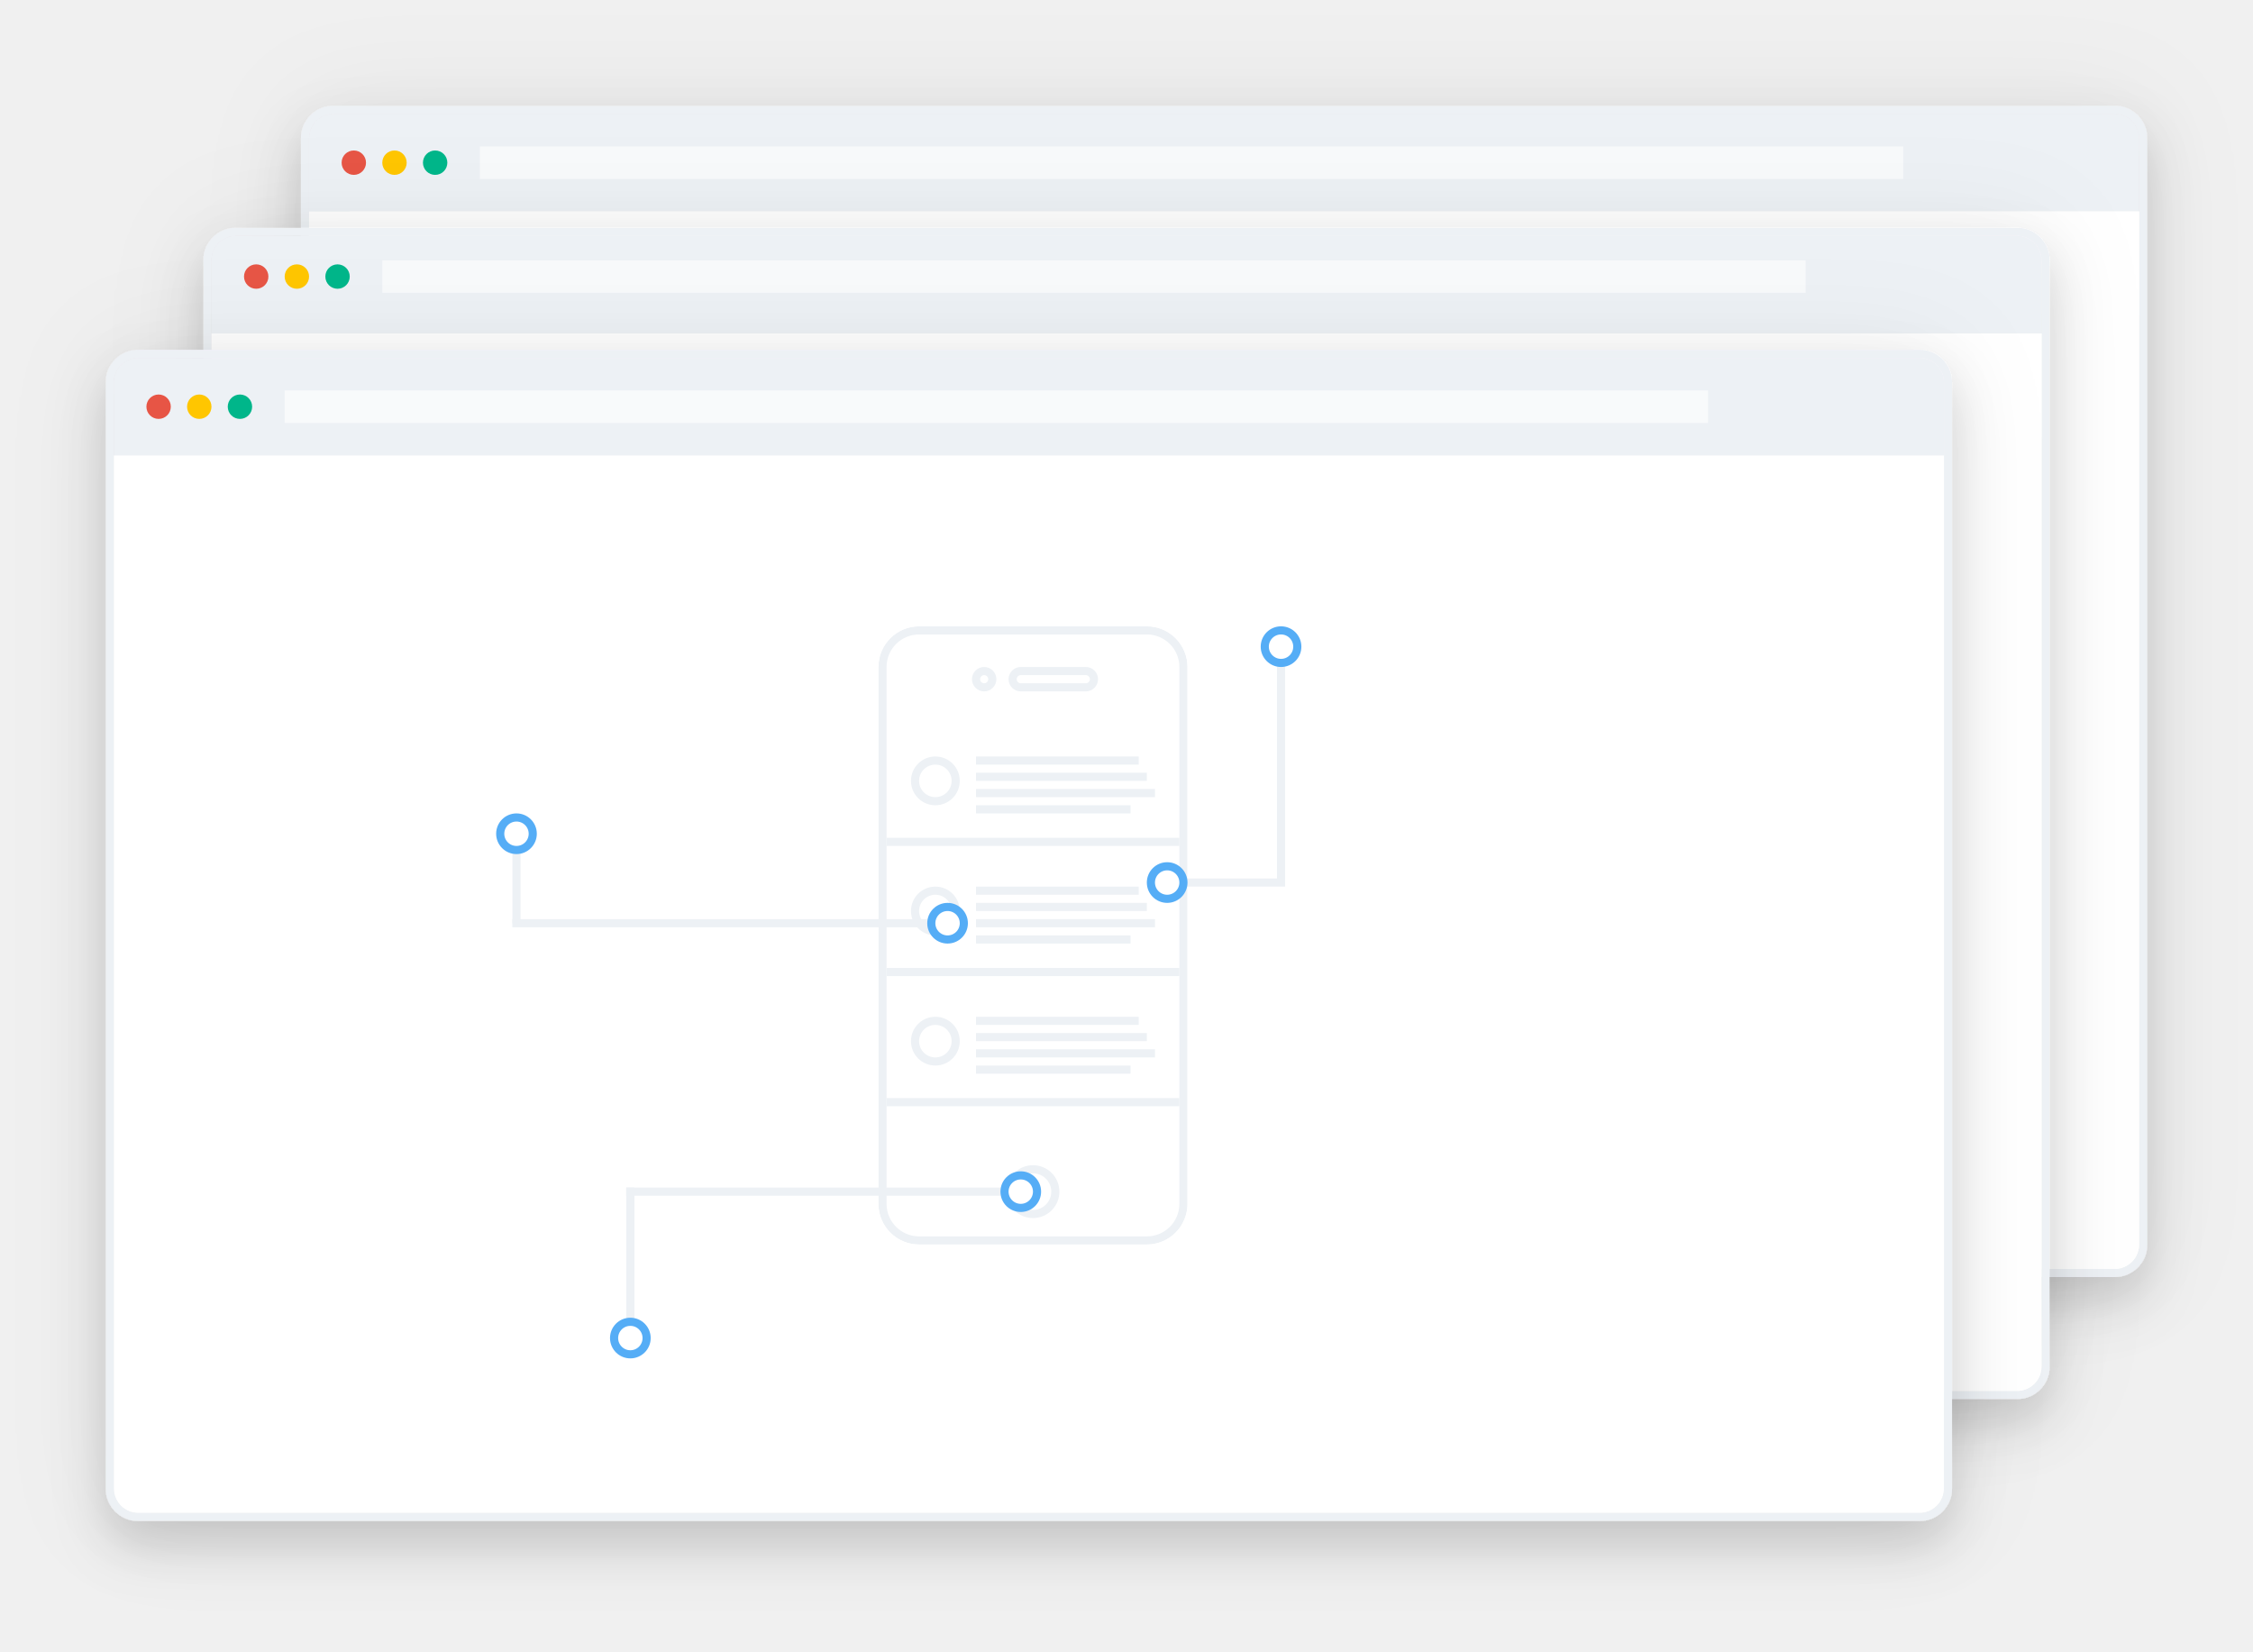
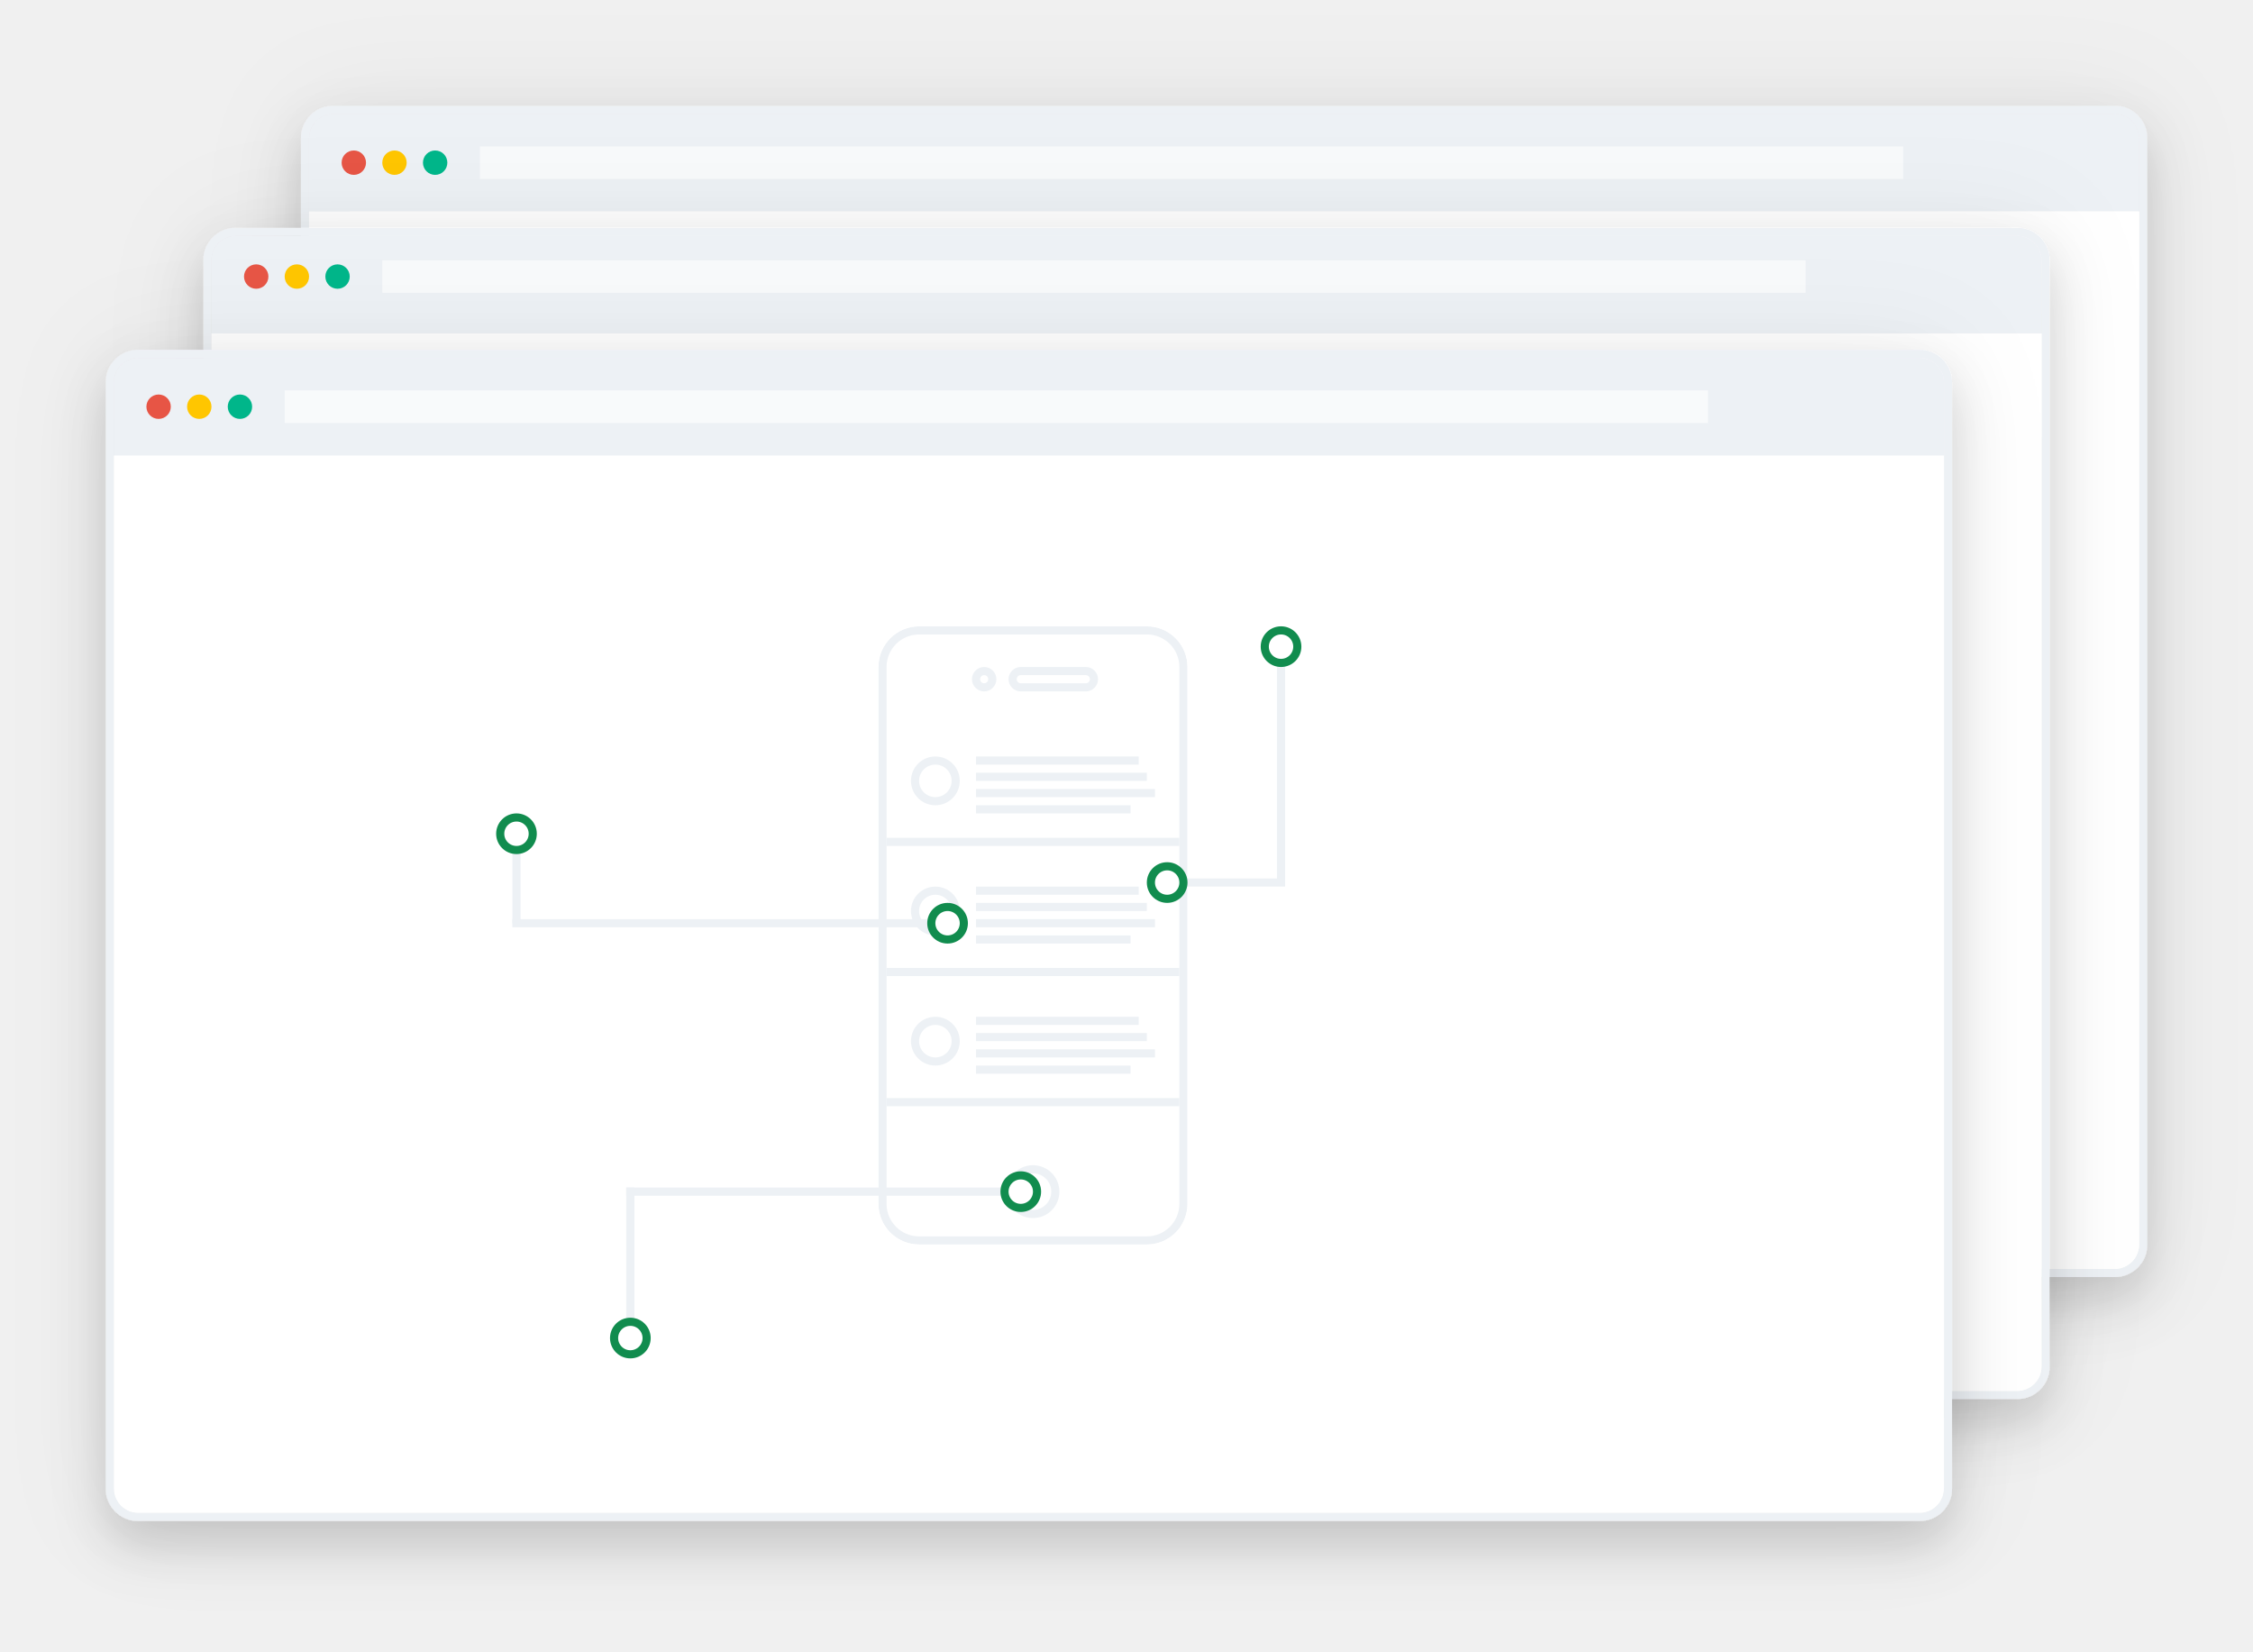
<svg xmlns="http://www.w3.org/2000/svg" xmlns:xlink="http://www.w3.org/1999/xlink" width="277px" height="203px" viewBox="0 0 277 203" version="1.1">
  <defs>
    <filter x="-50%" y="-50%" width="200%" height="200%" filterUnits="objectBoundingBox" id="filter-1">
      <feOffset dx="0" dy="3" in="SourceAlpha" result="shadowOffsetOuter1" />
      <feGaussianBlur stdDeviation="3" in="shadowOffsetOuter1" result="shadowBlurOuter1" />
      <feColorMatrix values="0 0 0 0 0   0 0 0 0 0   0 0 0 0 0  0 0 0 0.16 0" type="matrix" in="shadowBlurOuter1" result="shadowMatrixOuter1" />
      <feMerge>
        <feMergeNode in="shadowMatrixOuter1" />
        <feMergeNode in="SourceGraphic" />
      </feMerge>
    </filter>
    <filter x="-50%" y="-50%" width="200%" height="200%" filterUnits="objectBoundingBox" id="filter-2">
      <feOffset dx="0" dy="0" in="SourceAlpha" result="shadowOffsetOuter1" />
      <feGaussianBlur stdDeviation="6.5" in="shadowOffsetOuter1" result="shadowBlurOuter1" />
      <feColorMatrix values="0 0 0 0 0   0 0 0 0 0   0 0 0 0 0  0 0 0 0.058 0" type="matrix" in="shadowBlurOuter1" result="shadowMatrixOuter1" />
      <feMerge>
        <feMergeNode in="shadowMatrixOuter1" />
        <feMergeNode in="SourceGraphic" />
      </feMerge>
    </filter>
    <rect id="path-3" x="0" y="0" width="225" height="142" rx="3" />
    <mask id="mask-5" maskContentUnits="userSpaceOnUse" maskUnits="objectBoundingBox" x="-1" y="-1" width="227" height="144">
      <rect x="-1" y="-1" width="227" height="144" fill="white" />
      <use xlink:href="#path-3" fill="black" />
    </mask>
    <filter x="-50%" y="-50%" width="200%" height="200%" filterUnits="objectBoundingBox" id="filter-6">
      <feOffset dx="0" dy="3" in="SourceAlpha" result="shadowOffsetOuter1" />
      <feGaussianBlur stdDeviation="3" in="shadowOffsetOuter1" result="shadowBlurOuter1" />
      <feColorMatrix values="0 0 0 0 0   0 0 0 0 0   0 0 0 0 0  0 0 0 0.16 0" type="matrix" in="shadowBlurOuter1" result="shadowMatrixOuter1" />
      <feMerge>
        <feMergeNode in="shadowMatrixOuter1" />
        <feMergeNode in="SourceGraphic" />
      </feMerge>
    </filter>
    <filter x="-50%" y="-50%" width="200%" height="200%" filterUnits="objectBoundingBox" id="filter-7">
      <feOffset dx="0" dy="0" in="SourceAlpha" result="shadowOffsetOuter1" />
      <feGaussianBlur stdDeviation="6.5" in="shadowOffsetOuter1" result="shadowBlurOuter1" />
      <feColorMatrix values="0 0 0 0 0   0 0 0 0 0   0 0 0 0 0  0 0 0 0.058 0" type="matrix" in="shadowBlurOuter1" result="shadowMatrixOuter1" />
      <feMerge>
        <feMergeNode in="shadowMatrixOuter1" />
        <feMergeNode in="SourceGraphic" />
      </feMerge>
    </filter>
    <rect id="path-8" x="0" y="0" width="225" height="142" rx="3" />
    <mask id="mask-10" maskContentUnits="userSpaceOnUse" maskUnits="objectBoundingBox" x="-1" y="-1" width="227" height="144">
      <rect x="-1" y="-1" width="227" height="144" fill="white" />
      <use xlink:href="#path-8" fill="black" />
    </mask>
    <filter x="-50%" y="-50%" width="200%" height="200%" filterUnits="objectBoundingBox" id="filter-11">
      <feOffset dx="0" dy="3" in="SourceAlpha" result="shadowOffsetOuter1" />
      <feGaussianBlur stdDeviation="3" in="shadowOffsetOuter1" result="shadowBlurOuter1" />
      <feColorMatrix values="0 0 0 0 0   0 0 0 0 0   0 0 0 0 0  0 0 0 0.16 0" type="matrix" in="shadowBlurOuter1" result="shadowMatrixOuter1" />
      <feMerge>
        <feMergeNode in="shadowMatrixOuter1" />
        <feMergeNode in="SourceGraphic" />
      </feMerge>
    </filter>
    <filter x="-50%" y="-50%" width="200%" height="200%" filterUnits="objectBoundingBox" id="filter-12">
      <feOffset dx="0" dy="0" in="SourceAlpha" result="shadowOffsetOuter1" />
      <feGaussianBlur stdDeviation="6.5" in="shadowOffsetOuter1" result="shadowBlurOuter1" />
      <feColorMatrix values="0 0 0 0 0   0 0 0 0 0   0 0 0 0 0  0 0 0 0.058 0" type="matrix" in="shadowBlurOuter1" result="shadowMatrixOuter1" />
      <feMerge>
        <feMergeNode in="shadowMatrixOuter1" />
        <feMergeNode in="SourceGraphic" />
      </feMerge>
    </filter>
    <rect id="path-13" x="0" y="0" width="225" height="142" rx="3" />
    <mask id="mask-15" maskContentUnits="userSpaceOnUse" maskUnits="objectBoundingBox" x="-1" y="-1" width="227" height="144">
      <rect x="-1" y="-1" width="227" height="144" fill="white" />
      <use xlink:href="#path-13" fill="black" />
    </mask>
    <rect id="path-16" x="0" y="0" width="38" height="76" rx="5" />
    <mask id="mask-17" maskContentUnits="userSpaceOnUse" maskUnits="objectBoundingBox" x="0" y="0" width="38" height="76" fill="white">
      <use xlink:href="#path-16" />
    </mask>
    <mask id="mask-19" maskContentUnits="userSpaceOnUse" maskUnits="objectBoundingBox" x="0" y="0" width="38" height="76" fill="white">
      <use xlink:href="#path-16" />
    </mask>
    <circle id="path-20" cx="6" cy="3" r="3" />
    <mask id="mask-21" maskContentUnits="userSpaceOnUse" maskUnits="objectBoundingBox" x="0" y="0" width="6" height="6" fill="white">
      <use xlink:href="#path-20" />
    </mask>
    <circle id="path-22" cx="6" cy="3" r="3" />
    <mask id="mask-23" maskContentUnits="userSpaceOnUse" maskUnits="objectBoundingBox" x="0" y="0" width="6" height="6" fill="white">
      <use xlink:href="#path-22" />
    </mask>
    <circle id="path-24" cx="6" cy="3" r="3" />
    <mask id="mask-25" maskContentUnits="userSpaceOnUse" maskUnits="objectBoundingBox" x="0" y="0" width="6" height="6" fill="white">
      <use xlink:href="#path-24" />
    </mask>
    <rect id="path-26" x="-5" y="15" width="4" height="4" />
    <mask id="mask-27" maskContentUnits="userSpaceOnUse" maskUnits="objectBoundingBox" x="0" y="0" width="4" height="4" fill="white">
      <use xlink:href="#path-26" />
    </mask>
    <circle id="path-28" cx="2" cy="1.5" r="1.5" />
    <mask id="mask-29" maskContentUnits="userSpaceOnUse" maskUnits="objectBoundingBox" x="0" y="0" width="3" height="3" fill="white">
      <use xlink:href="#path-28" />
    </mask>
    <circle id="path-30" cx="8" cy="64.5" r="3.25" />
    <mask id="mask-31" maskContentUnits="userSpaceOnUse" maskUnits="objectBoundingBox" x="0" y="0" width="6.5" height="6.5" fill="white">
      <use xlink:href="#path-30" />
    </mask>
    <rect id="path-32" x="5" y="0" width="11" height="3" rx="1.5" />
    <mask id="mask-33" maskContentUnits="userSpaceOnUse" maskUnits="objectBoundingBox" x="0" y="0" width="11" height="3" fill="white">
      <use xlink:href="#path-32" />
    </mask>
    <circle id="path-34" cx="2.5" cy="2.5" r="2.5" />
    <mask id="mask-35" maskContentUnits="userSpaceOnUse" maskUnits="objectBoundingBox" x="0" y="0" width="5" height="5" fill="white">
      <use xlink:href="#path-34" />
    </mask>
    <circle id="path-36" cx="55.5" cy="13.5" r="2.5" />
    <mask id="mask-37" maskContentUnits="userSpaceOnUse" maskUnits="objectBoundingBox" x="0" y="0" width="5" height="5" fill="white">
      <use xlink:href="#path-36" />
    </mask>
    <circle id="path-38" cx="16.5" cy="2.5" r="2.5" />
    <mask id="mask-39" maskContentUnits="userSpaceOnUse" maskUnits="objectBoundingBox" x="0" y="0" width="5" height="5" fill="white">
      <use xlink:href="#path-38" />
    </mask>
    <circle id="path-40" cx="2.5" cy="31.5" r="2.5" />
    <mask id="mask-41" maskContentUnits="userSpaceOnUse" maskUnits="objectBoundingBox" x="0" y="0" width="5" height="5" fill="white">
      <use xlink:href="#path-40" />
    </mask>
    <circle id="path-42" cx="2.5" cy="20.5" r="2.5" />
    <mask id="mask-43" maskContentUnits="userSpaceOnUse" maskUnits="objectBoundingBox" x="0" y="0" width="5" height="5" fill="white">
      <use xlink:href="#path-42" />
    </mask>
    <circle id="path-44" cx="50.5" cy="2.5" r="2.5" />
    <mask id="mask-45" maskContentUnits="userSpaceOnUse" maskUnits="objectBoundingBox" x="0" y="0" width="5" height="5" fill="white">
      <use xlink:href="#path-44" />
    </mask>
  </defs>
  <g id="Page-1" stroke="none" stroke-width="1" fill="none" fill-rule="evenodd">
    <g id="Artboard-2" transform="translate(-372, -236)">
      <g id="fblue2" transform="translate(386, 250)">
        <g id="hiddenback" filter="url(#filter-1)" transform="translate(24, 0)">
          <g id="browser">
            <g id="main-window" filter="url(#filter-2)">
              <mask id="mask-4" fill="white">
                <use xlink:href="#path-3" />
              </mask>
              <g id="Mask">
                <use fill="#EDF1F5" fill-rule="evenodd" xlink:href="#path-3" />
                <use stroke="#EDF1F5" mask="url(#mask-5)" stroke-width="2" xlink:href="#path-3" />
              </g>
              <rect id="window-mask" fill="#FFFFFF" mask="url(#mask-4)" x="-1" y="12" width="227" height="169" />
              <rect id="window-mask-copy" fill="#FFFFFF" mask="url(#mask-4)" x="5" y="12" width="227" height="169" />
            </g>
            <g id="top" transform="translate(4, 4)">
              <circle id="Oval-1" fill="#00B68A" cx="11.5" cy="2" r="1.5" />
              <circle id="Oval-1-Copy" fill="#FFC600" cx="6.5" cy="2" r="1.5" />
              <circle id="Oval-1-Copy-2" fill="#E75545" cx="1.5" cy="2" r="1.5" />
              <rect id="address-bar" fill="#FFFFFF" opacity="0.625" x="17" y="0" width="175" height="4" />
            </g>
          </g>
        </g>
        <g id="hiddenmiddle" filter="url(#filter-6)" transform="translate(12, 15)">
          <g id="browser">
            <g id="main-window" filter="url(#filter-7)">
              <mask id="mask-9" fill="white">
                <use xlink:href="#path-8" />
              </mask>
              <g id="Mask">
                <use fill="#EDF1F5" fill-rule="evenodd" xlink:href="#path-8" />
                <use stroke="#EDF1F5" mask="url(#mask-10)" stroke-width="2" xlink:href="#path-8" />
              </g>
              <rect id="window-mask" fill="#FFFFFF" mask="url(#mask-9)" x="-1" y="12" width="227" height="169" />
              <rect id="window-mask-copy" fill="#FFFFFF" mask="url(#mask-9)" x="5" y="12" width="227" height="169" />
            </g>
            <g id="top" transform="translate(4, 3)">
              <circle id="Oval-1" fill="#00B68A" cx="11.5" cy="2" r="1.5" />
              <circle id="Oval-1-Copy" fill="#FFC600" cx="6.5" cy="2" r="1.5" />
              <circle id="Oval-1-Copy-2" fill="#E75545" cx="1.5" cy="2" r="1.5" />
              <rect id="address-bar" fill="#FFFFFF" opacity="0.625" x="17" y="0" width="175" height="4" />
            </g>
          </g>
        </g>
        <g id="bottom-right" filter="url(#filter-11)" transform="translate(0, 30)">
          <g id="browser">
            <g id="main-window" filter="url(#filter-12)">
              <mask id="mask-14" fill="white">
                <use xlink:href="#path-13" />
              </mask>
              <g id="Mask">
                <use fill="#EDF1F5" fill-rule="evenodd" xlink:href="#path-13" />
                <use stroke="#EDF1F5" mask="url(#mask-15)" stroke-width="2" xlink:href="#path-13" />
              </g>
              <rect id="window-mask" fill="#FFFFFF" mask="url(#mask-14)" x="-1" y="12" width="227" height="169" />
            </g>
            <g id="top" transform="translate(4, 4)">
              <circle id="Oval-1" fill="#00B68A" cx="11.5" cy="2" r="1.5" />
              <circle id="Oval-1-Copy" fill="#FFC600" cx="6.5" cy="2" r="1.5" />
              <circle id="Oval-1-Copy-2" fill="#E75545" cx="1.5" cy="2" r="1.5" />
              <rect id="address-bar" fill="#FFFFFF" opacity="0.625" x="17" y="0" width="175" height="4" />
            </g>
          </g>
        </g>
        <g id="iphone" transform="translate(94, 63)">
          <g id="Group-5">
            <mask id="mask-18" fill="white">
              <use xlink:href="#path-16" />
            </mask>
            <g id="Rectangle-37" stroke="#EDF1F5" mask="url(#mask-17)" stroke-width="2" fill="#FFFFFF">
              <use mask="url(#mask-19)" xlink:href="#path-16" />
            </g>
            <g id="Group-6" mask="url(#mask-18)">
              <g transform="translate(1, 16)">
                <use id="Oval-46-Copy" stroke="#EDF1F5" mask="url(#mask-21)" stroke-width="2" fill="none" xlink:href="#path-20" />
                <rect id="Rectangle-243" stroke="none" fill="#EDF1F5" fill-rule="evenodd" x="11" y="0" width="20" height="1" />
                <rect id="Rectangle-243" stroke="none" fill="#EDF1F5" fill-rule="evenodd" x="11" y="2" width="21" height="1" />
                <rect id="Rectangle-243" stroke="none" fill="#EDF1F5" fill-rule="evenodd" x="11" y="4" width="22" height="1" />
                <rect id="Rectangle-243" stroke="none" fill="#EDF1F5" fill-rule="evenodd" x="11" y="6" width="19" height="1" />
                <rect id="Rectangle-243" stroke="none" fill="#EDF1F5" fill-rule="evenodd" x="0" y="10" width="36" height="1" />
              </g>
            </g>
            <g id="Group-6" mask="url(#mask-18)">
              <g transform="translate(1, 48)">
                <use id="Oval-46-Copy" stroke="#EDF1F5" mask="url(#mask-23)" stroke-width="2" fill="none" xlink:href="#path-22" />
                <rect id="Rectangle-243" stroke="none" fill="#EDF1F5" fill-rule="evenodd" x="11" y="0" width="20" height="1" />
                <rect id="Rectangle-243" stroke="none" fill="#EDF1F5" fill-rule="evenodd" x="11" y="2" width="21" height="1" />
                <rect id="Rectangle-243" stroke="none" fill="#EDF1F5" fill-rule="evenodd" x="11" y="4" width="22" height="1" />
                <rect id="Rectangle-243" stroke="none" fill="#EDF1F5" fill-rule="evenodd" x="11" y="6" width="19" height="1" />
                <rect id="Rectangle-243" stroke="none" fill="#EDF1F5" fill-rule="evenodd" x="0" y="10" width="36" height="1" />
              </g>
            </g>
            <g id="Group-6" mask="url(#mask-18)">
              <g transform="translate(1, 32)">
                <use id="Oval-46-Copy" stroke="#EDF1F5" mask="url(#mask-25)" stroke-width="2" fill="none" xlink:href="#path-24" />
                <rect id="Rectangle-243" stroke="none" fill="#EDF1F5" fill-rule="evenodd" x="11" y="0" width="20" height="1" />
                <rect id="Rectangle-243" stroke="none" fill="#EDF1F5" fill-rule="evenodd" x="11" y="2" width="21" height="1" />
                <rect id="Rectangle-243" stroke="none" fill="#EDF1F5" fill-rule="evenodd" x="11" y="4" width="22" height="1" />
                <rect id="Rectangle-243" stroke="none" fill="#EDF1F5" fill-rule="evenodd" x="11" y="6" width="19" height="1" />
                <rect id="Rectangle-243" stroke="none" fill="#EDF1F5" fill-rule="evenodd" x="0" y="10" width="36" height="1" />
              </g>
            </g>
            <g id="Rectangle-212-Copy" mask="url(#mask-18)" stroke-width="2" stroke="#EDF1F5">
              <use mask="url(#mask-27)" xlink:href="#path-26" />
            </g>
            <path d="M-6.509,63.5 L48.5,63.5" id="Line-Copy-5" stroke="#EDF1F5" stroke-linecap="square" mask="url(#mask-18)" />
            <path d="M-8.509,11.5 L46.5,11.5" id="Line" stroke="#EDF1F5" stroke-linecap="square" mask="url(#mask-18)" />
            <g id="Group-2" mask="url(#mask-18)" stroke="#EDF1F5" stroke-width="2" fill="#FFFFFF">
              <g transform="translate(11, 5)">
                <use id="Oval-9" mask="url(#mask-29)" xlink:href="#path-28" />
                <use id="Oval-9" mask="url(#mask-31)" xlink:href="#path-30" />
                <use id="Rectangle-106" mask="url(#mask-33)" xlink:href="#path-32" />
              </g>
            </g>
          </g>
        </g>
        <g id="accents" transform="translate(47, 63)">
          <g id="Group-9" transform="translate(0, 23)">
            <path d="M2.5,5 L2.5,13" id="Line" stroke="#EDF1F5" stroke-linecap="square" />
            <path d="M27.057,-11.943 L27.057,38.067" id="Line" stroke="#EDF1F5" stroke-linecap="square" transform="translate(27.0574, 13.5) rotate(-270) translate(-27.0574, -13.5) " />
-             <use id="Oval-70" stroke="#55ADF6" mask="url(#mask-35)" stroke-width="2" xlink:href="#path-34" />
-             <use id="Oval-70-Copy" stroke="#55ADF6" mask="url(#mask-37)" stroke-width="2" fill="#FFFFFF" xlink:href="#path-36" />
+             <use id="Oval-70" stroke="#118C4E" mask="url(#mask-35)" stroke-width="2" xlink:href="#path-34" />
+             <use id="Oval-70-Copy" stroke="#118C4E" mask="url(#mask-37)" stroke-width="2" fill="#FFFFFF" xlink:href="#path-36" />
          </g>
          <g id="Group-9-Copy-2" transform="translate(80, 0)">
            <path d="M16.5,4.5 L16.5,31" id="Line" stroke="#EDF1F5" stroke-linecap="square" />
            <path d="M9.5,24.5 L9.5,38.067" id="Line" stroke="#EDF1F5" stroke-linecap="square" transform="translate(9.5, 31.5) rotate(-270) translate(-9.5, -31.5) " />
-             <use id="Oval-70" stroke="#55ADF6" mask="url(#mask-39)" stroke-width="2" xlink:href="#path-38" />
-             <use id="Oval-70-Copy" stroke="#55ADF6" mask="url(#mask-41)" stroke-width="2" fill="#FFFFFF" xlink:href="#path-40" />
+             <use id="Oval-70" stroke="#118C4E" mask="url(#mask-39)" stroke-width="2" xlink:href="#path-38" />
+             <use id="Oval-70-Copy" stroke="#118C4E" mask="url(#mask-41)" stroke-width="2" fill="#FFFFFF" xlink:href="#path-40" />
          </g>
          <g id="Group-9-Copy" transform="translate(14, 67)">
            <path d="M2.5,2.5 L2.5,18.5" id="Line" stroke="#EDF1F5" stroke-linecap="square" />
            <path d="M24.557,-20.443 L24.557,24.569" id="Line" stroke="#EDF1F5" stroke-linecap="square" transform="translate(24.5574, 2.5) rotate(-270) translate(-24.5574, -2.5) " />
-             <use id="Oval-70" stroke="#55ADF6" mask="url(#mask-43)" stroke-width="2" xlink:href="#path-42" />
-             <use id="Oval-70-Copy" stroke="#55ADF6" mask="url(#mask-45)" stroke-width="2" fill="#FFFFFF" xlink:href="#path-44" />
+             <use id="Oval-70" stroke="#118C4E" mask="url(#mask-43)" stroke-width="2" xlink:href="#path-42" />
+             <use id="Oval-70-Copy" stroke="#118C4E" mask="url(#mask-45)" stroke-width="2" fill="#FFFFFF" xlink:href="#path-44" />
          </g>
        </g>
      </g>
    </g>
  </g>
</svg>
